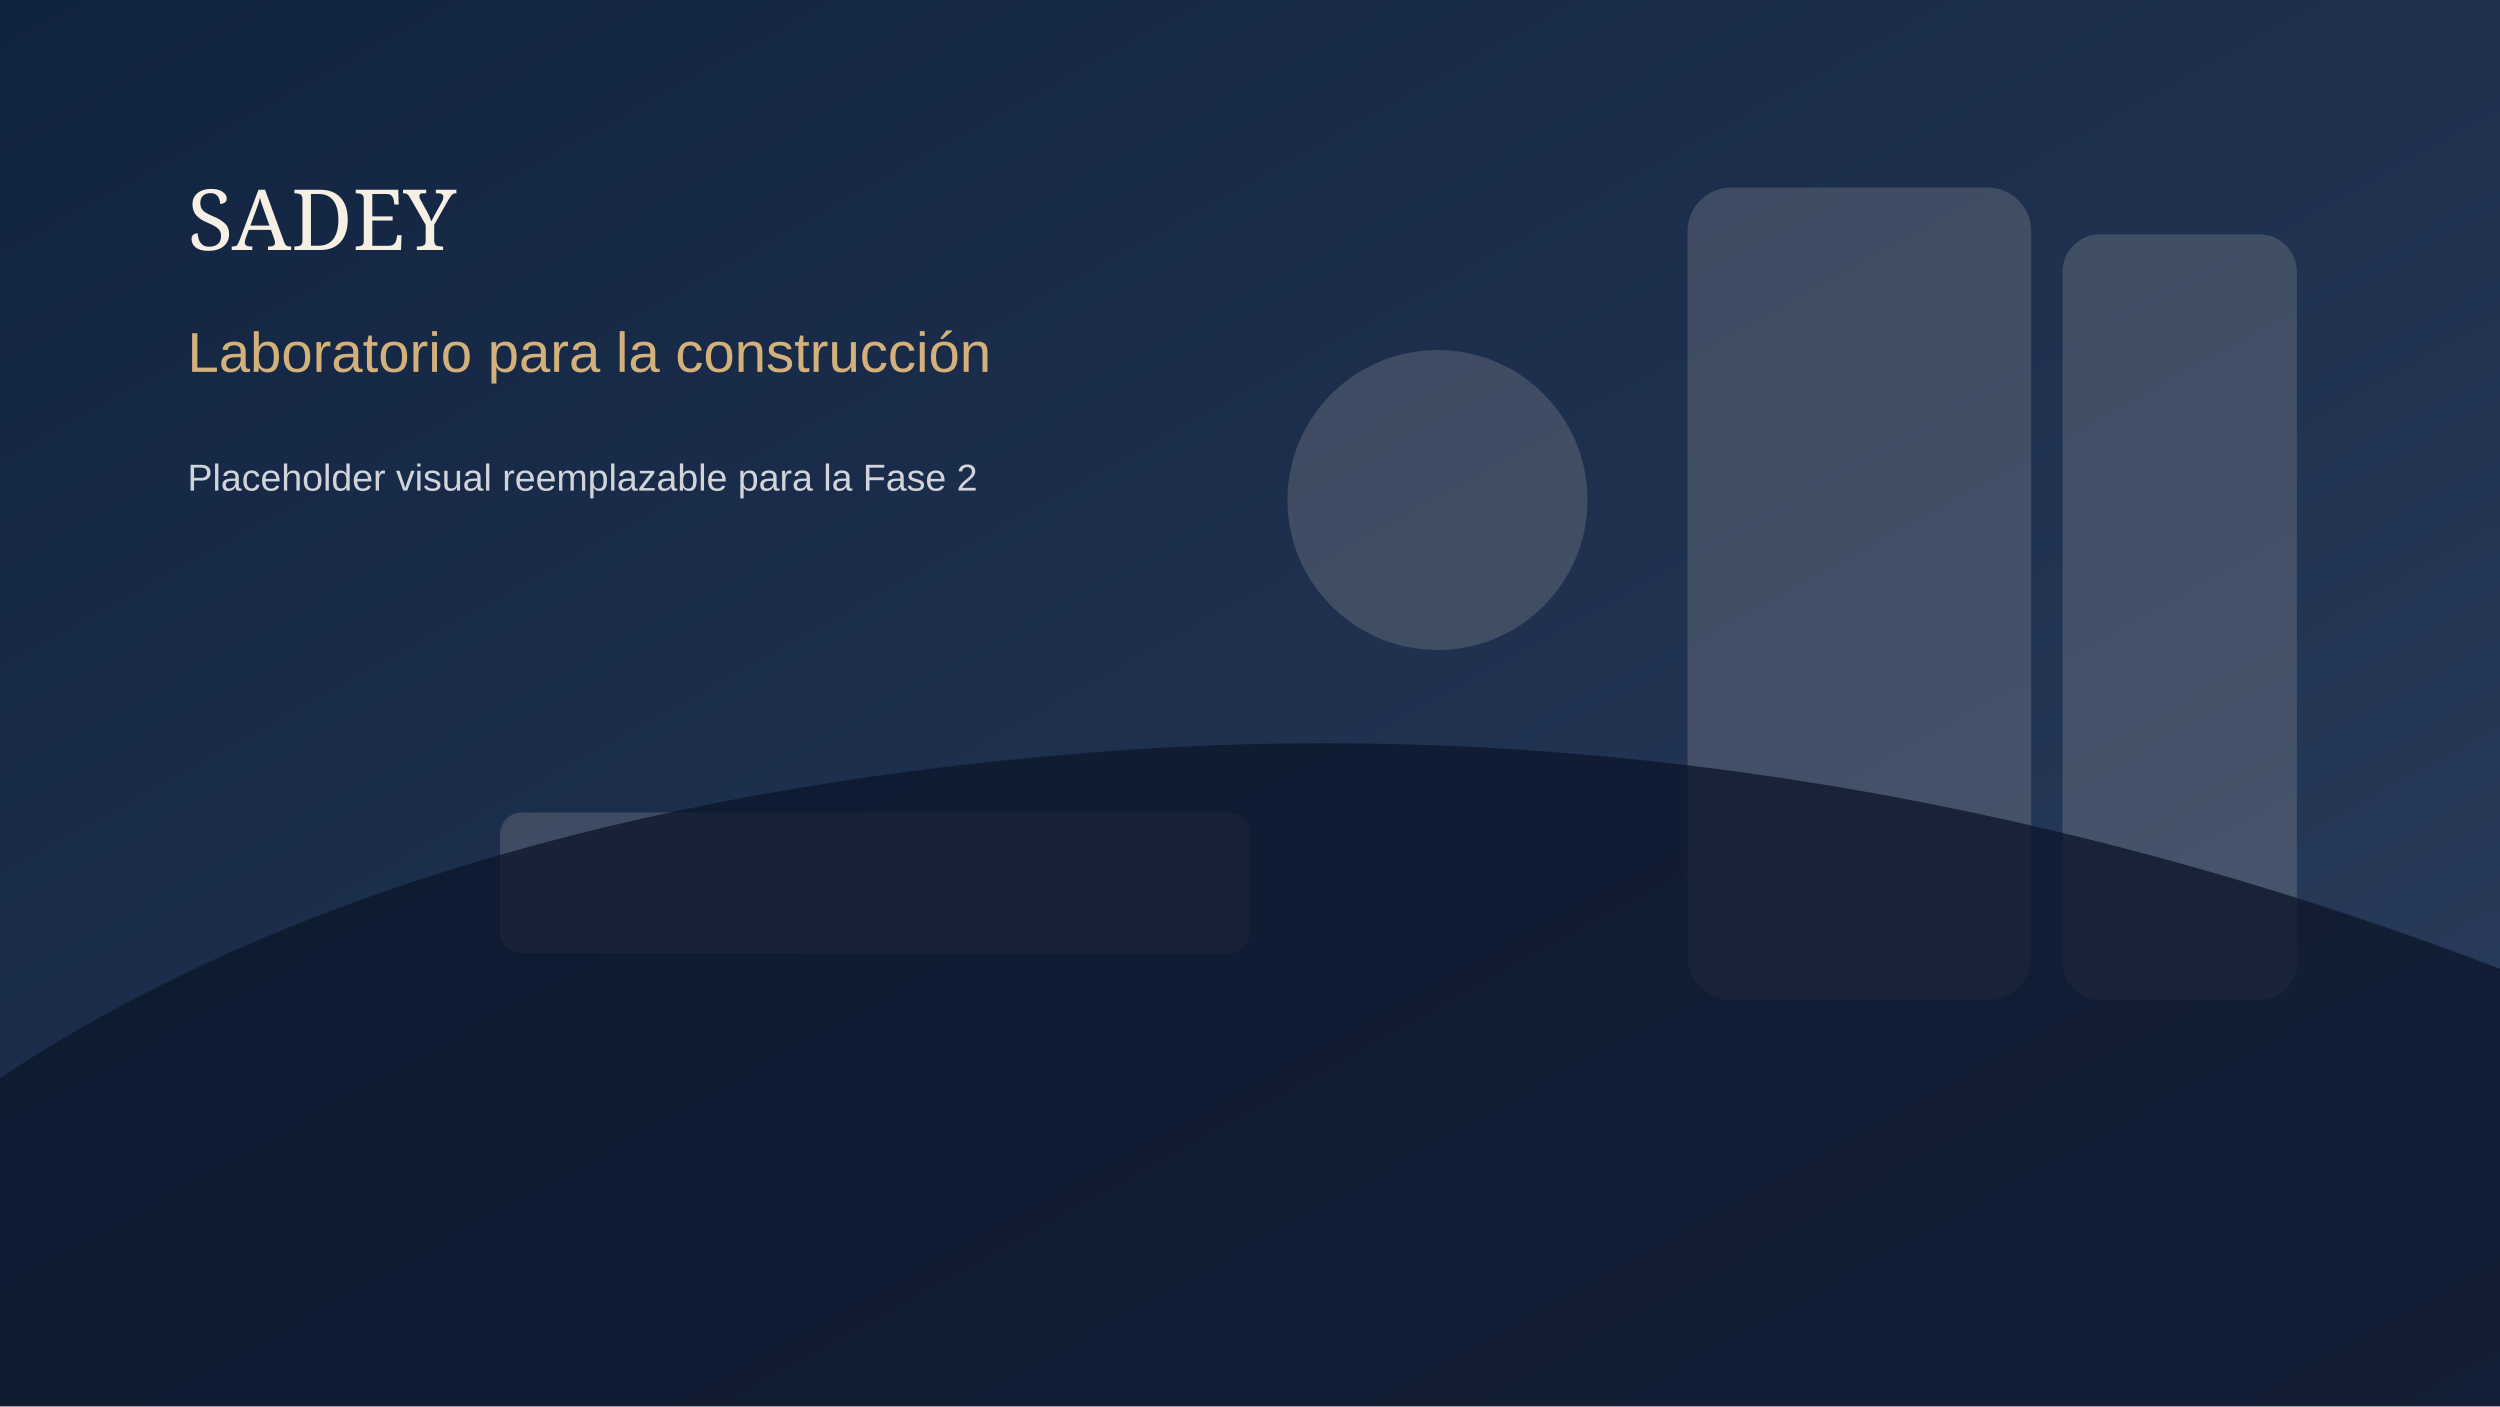
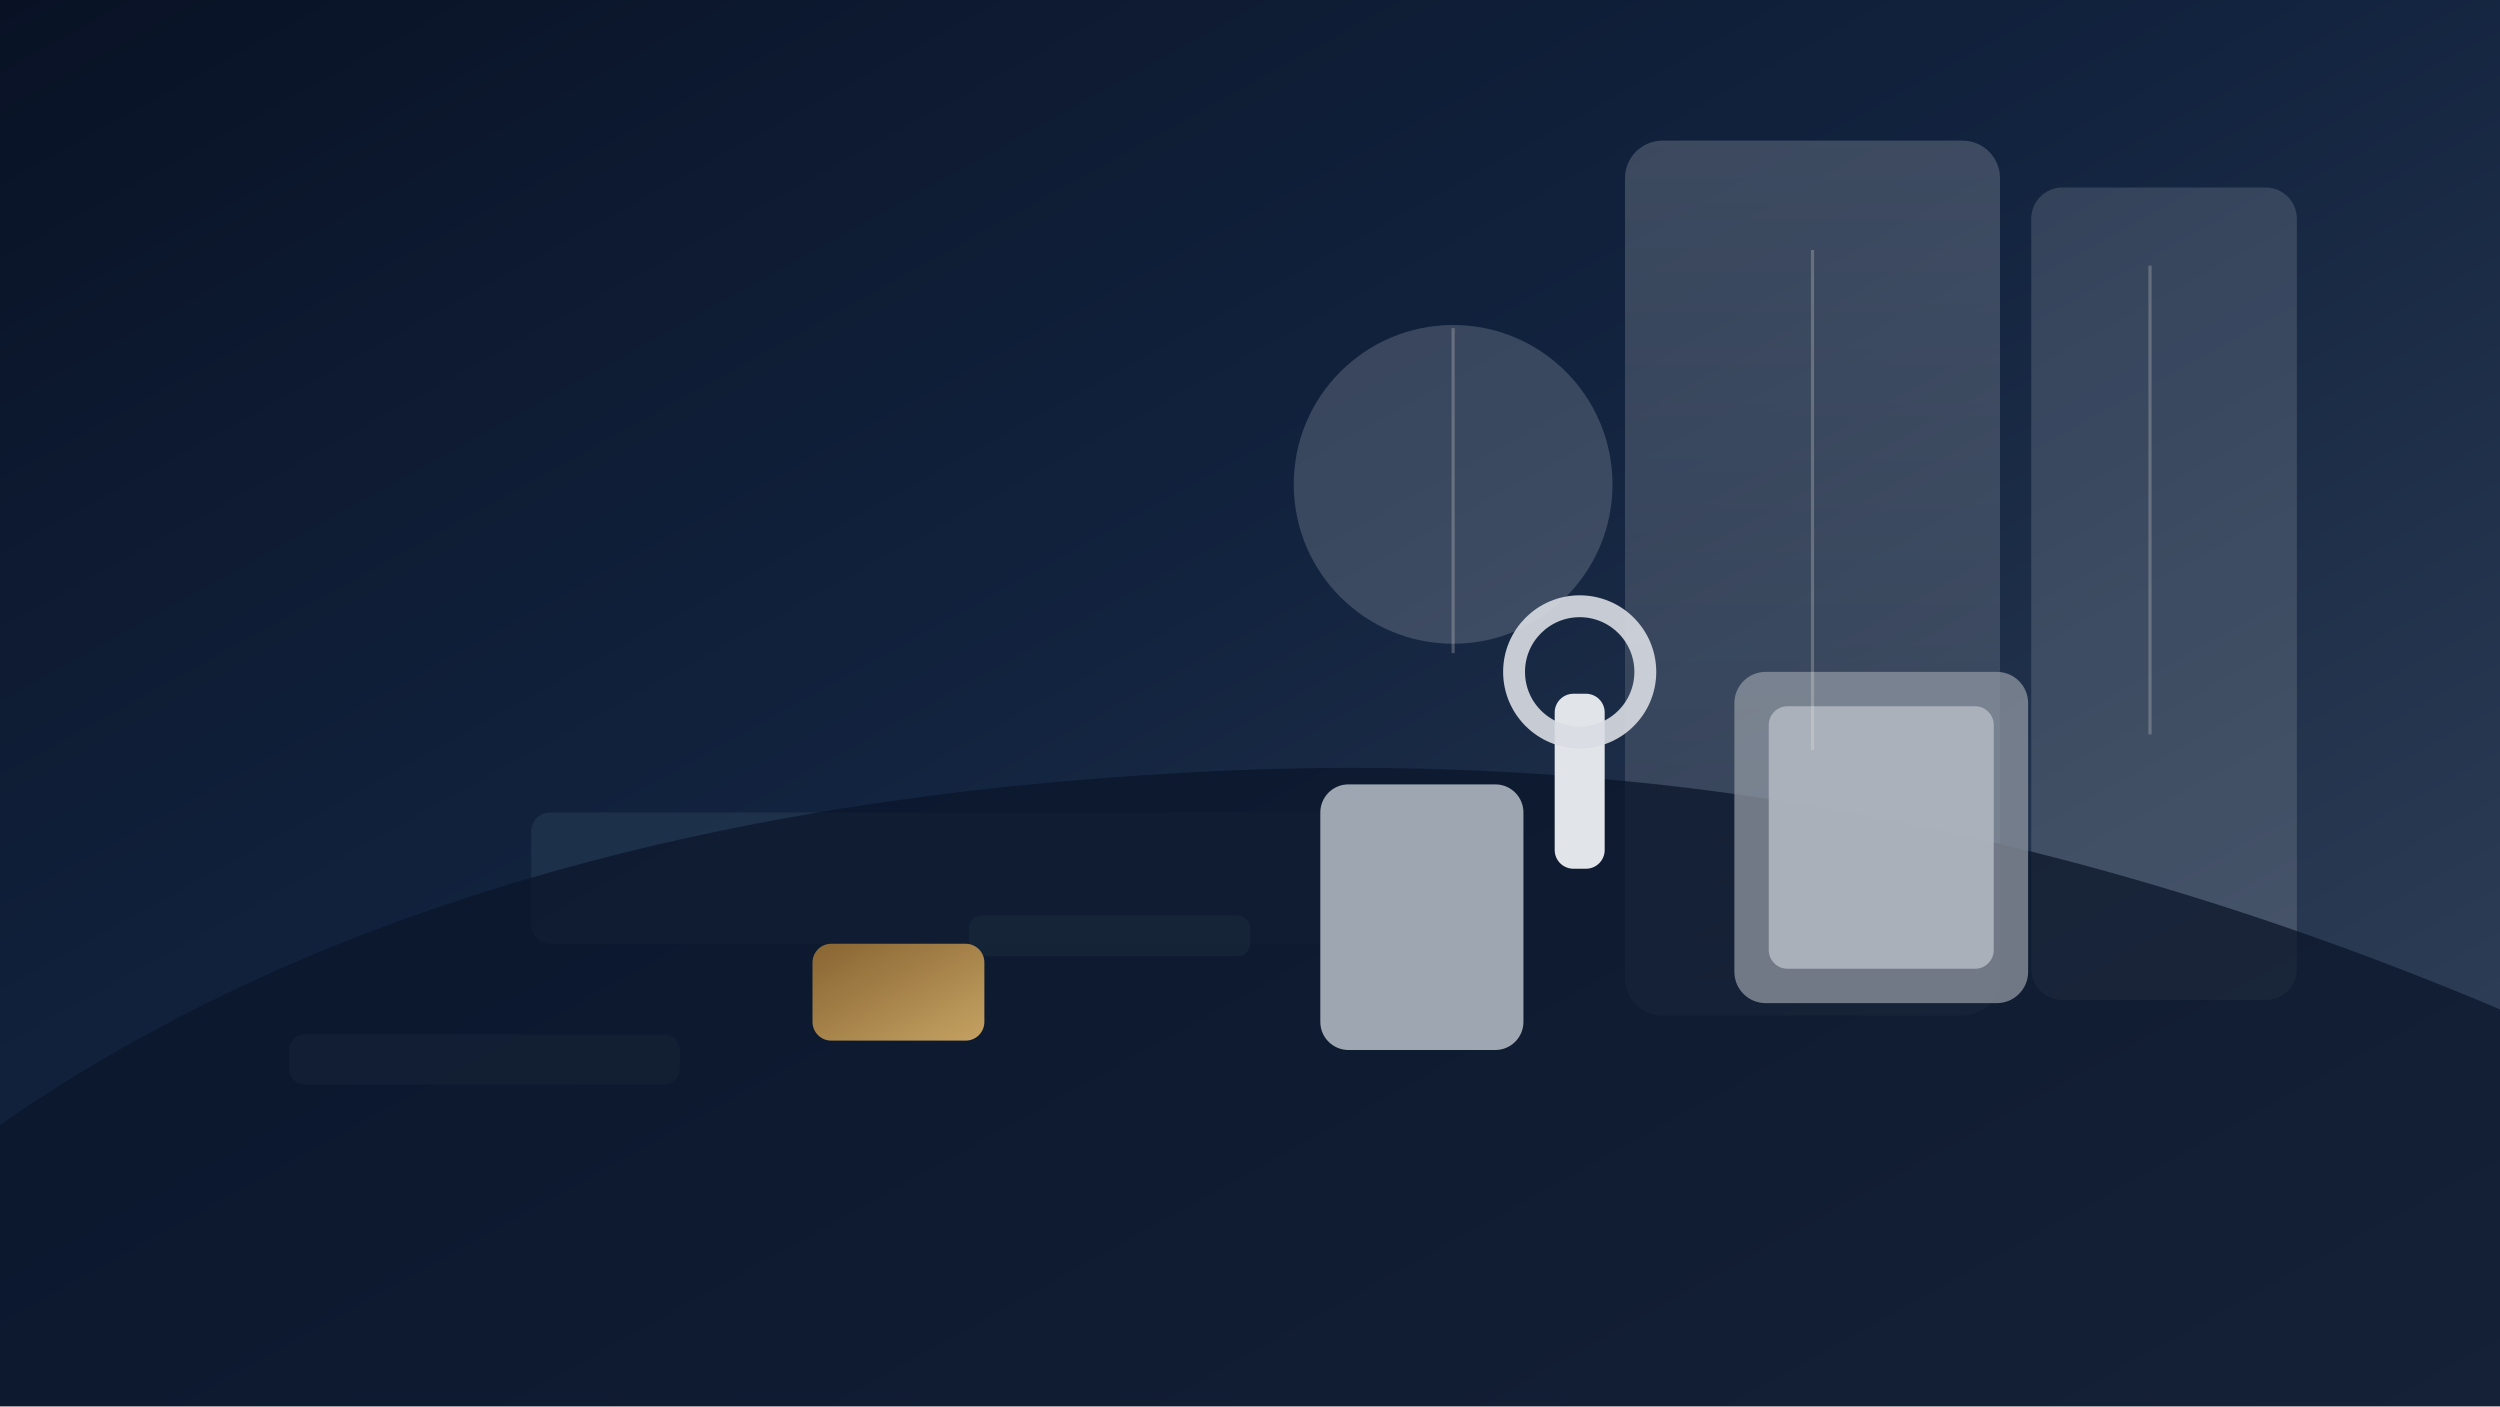
<svg xmlns="http://www.w3.org/2000/svg" viewBox="0 0 1600 900" role="img" aria-labelledby="title desc">
  <defs>
    <linearGradient id="bg" x1="0%" y1="0%" x2="100%" y2="100%">
-       <stop offset="0%" stop-color="#10233f" />
-       <stop offset="100%" stop-color="#2d3e5e" />
+       <stop offset="0%" stop-color="#091225" />
+       <stop offset="45%" stop-color="#12233f" />
+       <stop offset="100%" stop-color="#36455c" />
+     </linearGradient>
+     <linearGradient id="metal" x1="0%" y1="0%" x2="0%" y2="100%">
+       <stop offset="0%" stop-color="#d7d9dc" />
+       <stop offset="100%" stop-color="#838b96" />
+     </linearGradient>
+     <linearGradient id="gold" x1="0%" y1="0%" x2="100%" y2="100%">
+       <stop offset="0%" stop-color="#8f6a31" />
+       <stop offset="100%" stop-color="#d0aa66" />
    </linearGradient>
  </defs>
  <rect width="1600" height="900" fill="url(#bg)" />
-   <g opacity=".15" fill="#fff3df">
-     <rect x="1080" y="120" width="220" height="520" rx="28" />
-     <rect x="1320" y="150" width="150" height="490" rx="24" />
-     <circle cx="920" cy="320" r="96" />
-     <rect x="320" y="520" width="480" height="90" rx="14" />
+   <rect x="1040" y="90" width="240" height="560" rx="24" fill="url(#metal)" opacity=".22" />
+   <rect x="1300" y="120" width="170" height="520" rx="20" fill="#c9ccd2" opacity=".18" />
+   <circle cx="930" cy="310" r="102" fill="#d8dbe0" opacity=".2" />
+   <rect x="340" y="520" width="520" height="84" rx="12" fill="#243851" opacity=".64" />
+   <path d="M0 720c178-124 420-204 734-224 262-18 544 14 866 150v254H0z" fill="#0a1428" opacity=".74" />
+   <rect x="845" y="502" width="130" height="170" rx="18" fill="#aab2bc" opacity=".92" />
+   <rect x="995" y="444" width="32" height="112" rx="12" fill="#e1e4e8" />
+   <circle cx="1011" cy="430" r="42" fill="none" stroke="#d9dde3" stroke-width="14" opacity=".9" />
+   <rect x="1110" y="430" width="188" height="212" rx="20" fill="#8a929d" opacity=".78" />
+   <rect x="1132" y="452" width="144" height="168" rx="12" fill="#b1b8c1" opacity=".88" />
+   <rect x="620" y="586" width="180" height="26" rx="8" fill="#172739" opacity=".72" />
+   <rect x="520" y="604" width="110" height="62" rx="12" fill="url(#gold)" opacity=".94" />
+   <rect x="185" y="662" width="250" height="32" rx="10" fill="#18273a" opacity=".44" />
+   <g opacity=".24" stroke="#f6f0e4" stroke-width="2">
+     <path d="M1160 160v320" />
+     <path d="M1376 170v300" />
+     <path d="M930 210v208" />
  </g>
-   <path d="M0 690c180-120 430-190 720-210 260-18 560 18 880 140v280H0z" fill="#0b162a" opacity=".78" />
-   <text x="120" y="160" fill="#f6efe4" font-size="54" font-family="Georgia, serif">SADEY</text>
-   <text x="120" y="238" fill="#d4b07b" font-size="36" font-family="Arial, sans-serif">Laboratorio para la construcción</text>
-   <text x="120" y="314" fill="#ffffff" font-size="24" font-family="Arial, sans-serif" opacity=".8">Placeholder visual reemplazable para la Fase 2</text>
</svg>
